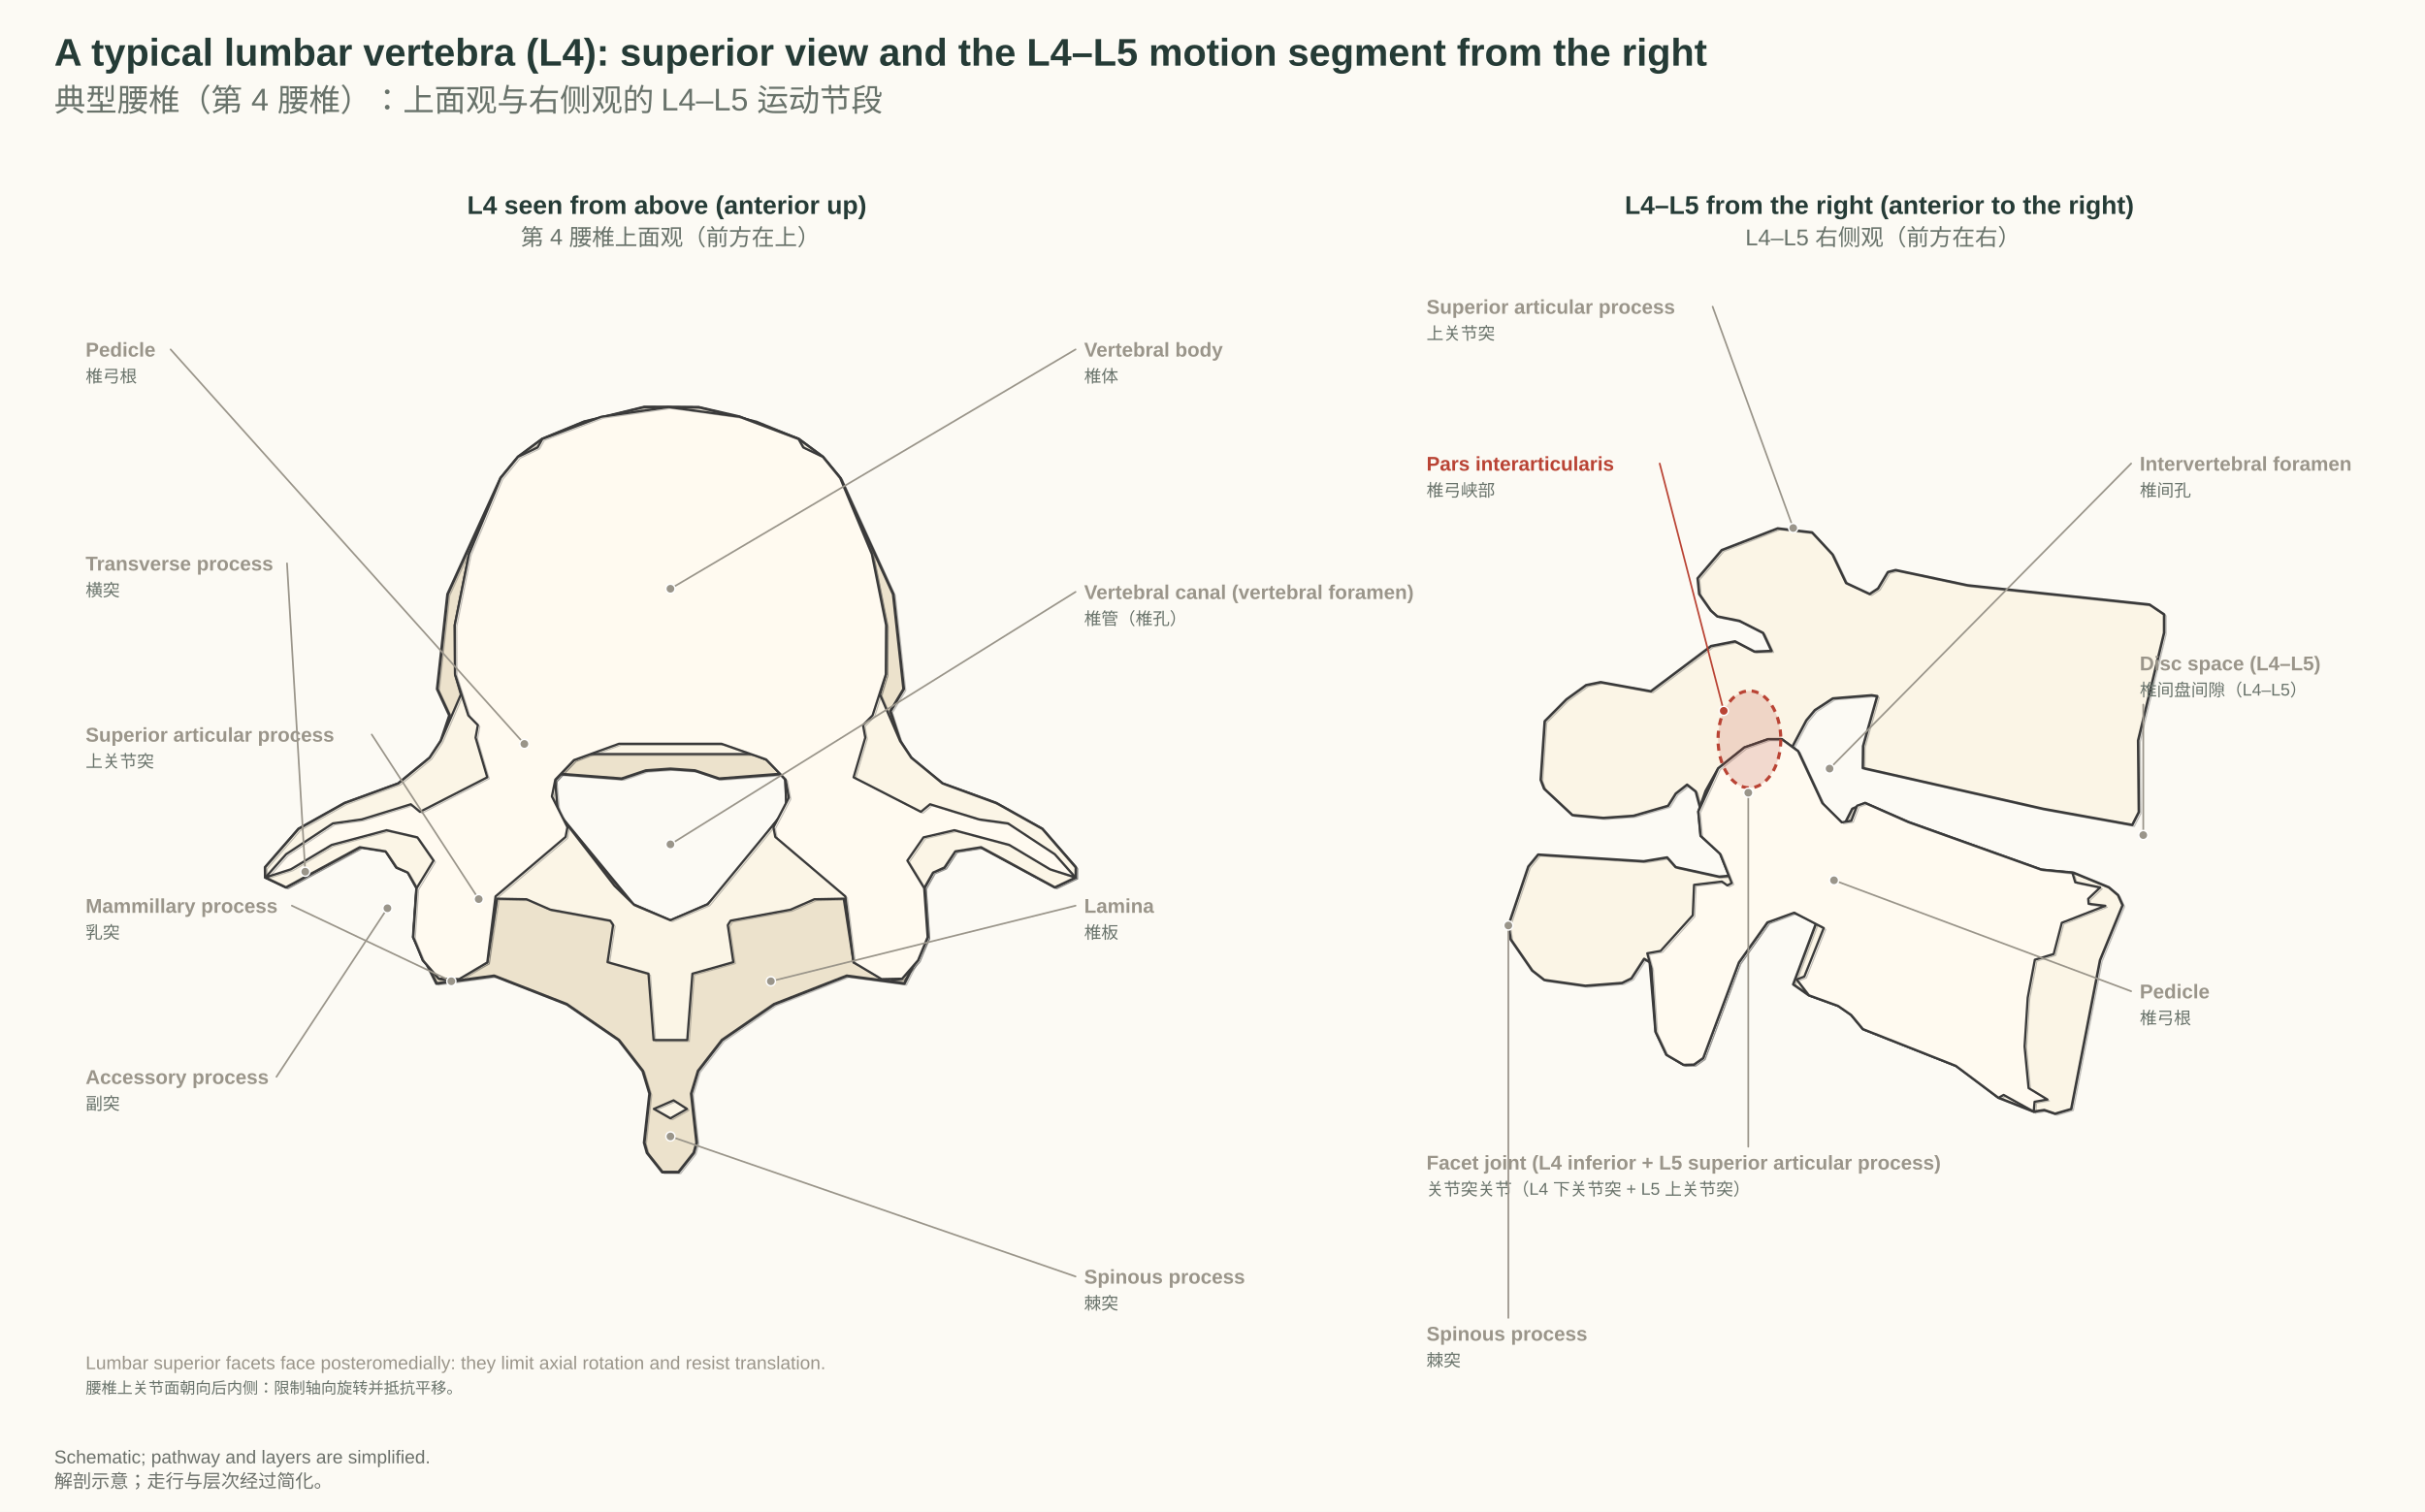
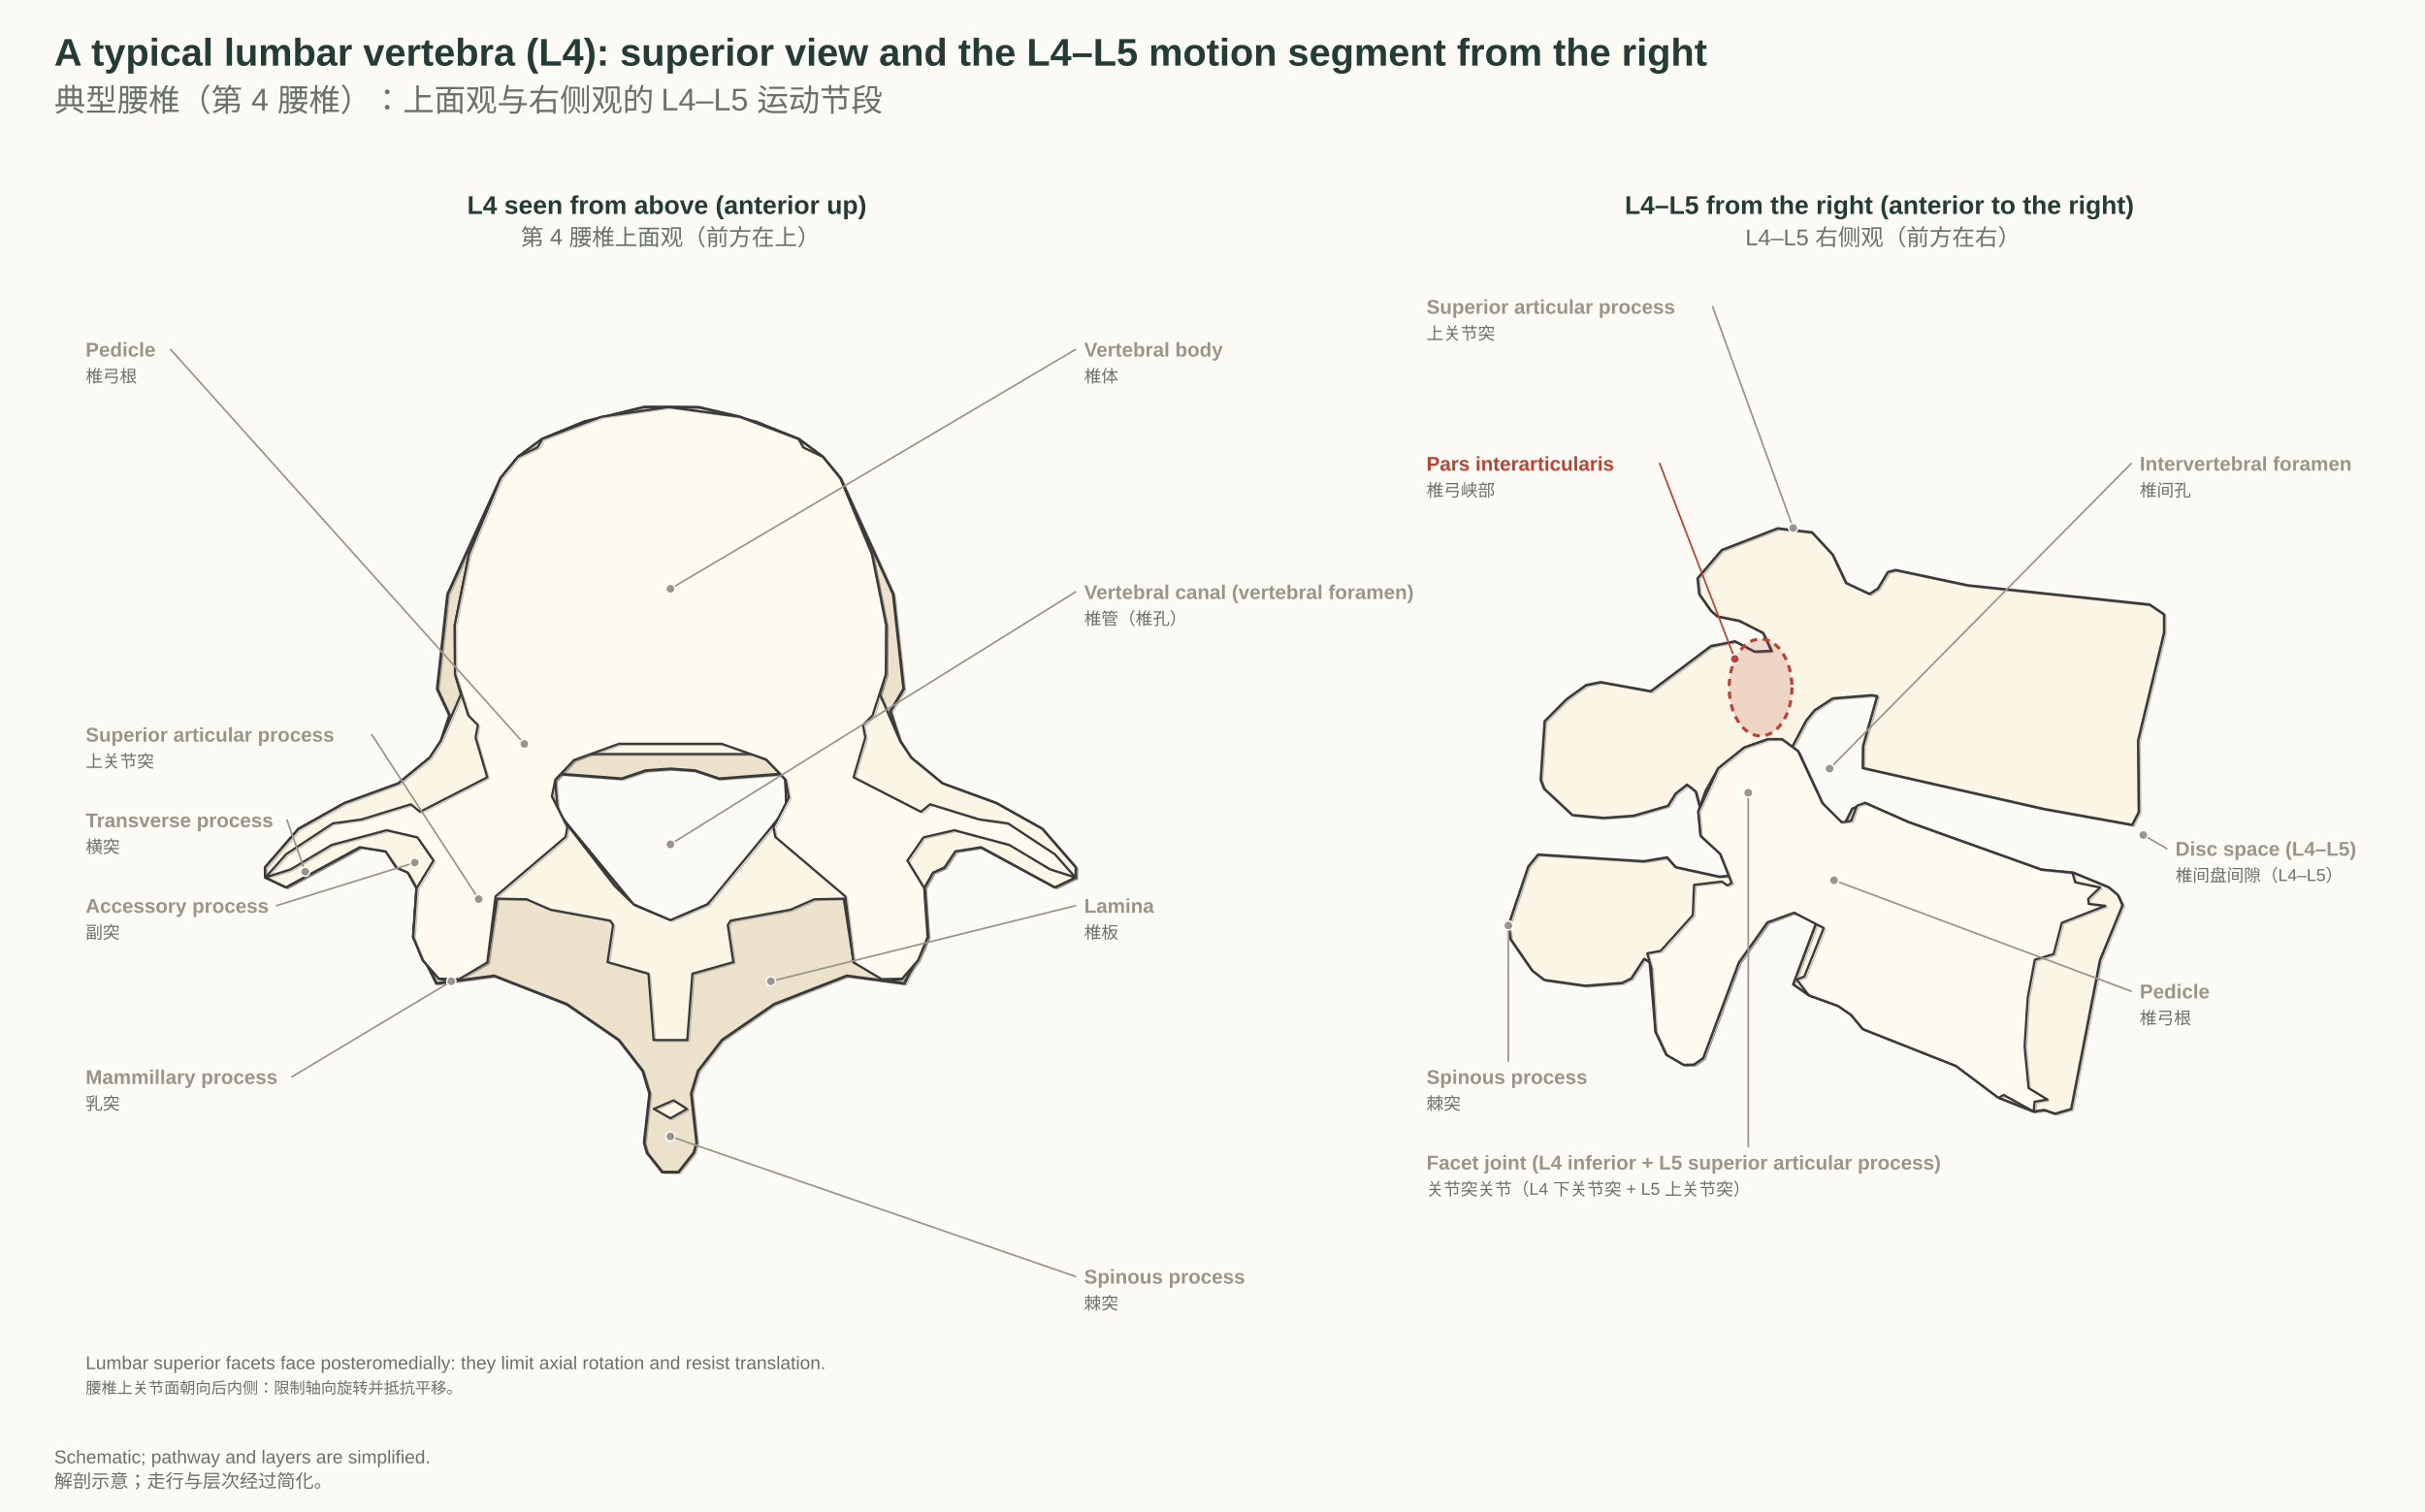
<svg xmlns="http://www.w3.org/2000/svg" width="1700" height="1060" viewBox="0 0 1700 1060" role="img" aria-label="A typical lumbar vertebra (L4): superior view and the L4–L5 motion segment from the right — 典型腰椎（第 4 腰椎）：上面观与右侧观的 L4–L5 运动节段">
  <style>text{font-family:Arial,"PingFang SC","Microsoft YaHei",sans-serif}</style>
  <defs />
  <rect width="100%" height="100%" fill="#fcfaf4" />
  <text class="fig-title" x="38" y="46" fill="#253b36" font-size="27" font-weight="700" aria-label="A typical lumbar vertebra (L4): superior view and the L4–L5 motion segment from the right — 典型腰椎（第 4 腰椎）：上面观与右侧观的 L4–L5 运动节段">
    <tspan x="38" dy="0" lang="en">A typical lumbar vertebra (L4): superior view and the L4–L5 motion segment from the right</tspan>
    <tspan x="38" dy="32" lang="zh-CN" font-size="22" font-weight="400" fill="#68726a">典型腰椎（第 4 腰椎）：上面观与右侧观的 L4–L5 运动节段</tspan>
  </text>
  <path d="M315.1,501.6 L309.1,519.4 L301.4,531.2 L279.2,549.4 L241.6,563.1 L209.3,581.2 L185.9,608.1 L186.0,615.2 L200.5,622.1 L252.8,593.8 L270.4,596.6 L277.9,608.2 L285.9,611.5 L292.1,622.7 L289.7,657.1 L306.0,689.6 L346.4,684.2 L397.3,704.1 L433.8,729.2 L450.6,750.9 L455.4,766.8 L451.6,801.2 L453.6,808.3 L464.3,821.8 L475.7,821.8 L486.4,808.3 L488.4,801.2 L484.6,766.8 L489.4,750.9 L506.2,729.2 L542.7,704.1 L593.6,684.2 L634.0,689.6 L650.3,657.1 L647.9,622.7 L654.1,611.5 L662.1,608.2 L669.6,596.6 L687.2,593.8 L739.5,622.1 L754.0,615.2 L754.1,608.1 L730.7,581.2 L698.4,563.1 L660.8,549.4 L638.6,531.2 L630.9,519.4 L624.2,498.7 L633.5,483.1 L626.2,416.6 L589.0,335.1 L576.8,320.3 L559.9,307.8 L518.4,292.2 L489.9,285.6 L451.7,285.4 L409.5,295.7 L380.1,307.8 L363.2,320.3 L351.0,335.1 L313.8,416.6 L306.5,483.1 L315.1,501.6Z M470.0,645.5 L444.0,634.2 L391.4,570.4 L388.7,563.6 L389.0,546.8 L392.9,542.7 L435.8,546.0 L452.8,540.3 L470.0,539.1 L487.2,540.3 L504.2,546.0 L547.1,542.7 L551.0,546.8 L551.3,563.6 L548.6,570.4 L509.2,621.1 L496.0,634.2 L470.0,645.5Z" fill="#ece2cc" stroke="#3A3A3A" stroke-width="2.0" stroke-linecap="round" stroke-linejoin="round" fill-rule="evenodd" />
  <path d="M315.1,501.6 L309.1,519.4 L301.4,531.2 L279.2,549.4 L241.6,563.1 L209.3,581.2 L185.9,608.1 L186.0,615.2 L200.5,622.1 L252.8,593.8 L270.4,596.6 L277.9,608.2 L285.9,611.5 L292.1,622.7 L289.7,657.1 L306.0,689.6 L346.4,684.2 L397.3,704.1 L433.8,729.2 L450.6,750.9 L455.4,766.8 L451.6,801.2 L453.6,808.3 L464.3,821.8 L475.7,821.8 L486.4,808.3 L488.4,801.2 L484.6,766.8 L489.4,750.9 L506.2,729.2 L542.7,704.1 L593.6,684.2 L634.0,689.6 L650.3,657.1 L647.9,622.7 L654.1,611.5 L662.1,608.2 L669.6,596.6 L687.2,593.8 L739.5,622.1 L754.0,615.2 L754.1,608.1 L730.7,581.2 L698.4,563.1 L660.8,549.4 L638.6,531.2 L630.9,519.4 L624.2,498.7 L633.5,483.1 L626.2,416.6 L589.0,335.1 L576.8,320.3 L559.9,307.8 L518.4,292.2 L489.9,285.6 L451.7,285.4 L409.5,295.7 L380.1,307.8 L363.2,320.3 L351.0,335.1 L313.8,416.6 L306.5,483.1 L315.1,501.6Z M470.0,645.5 L444.0,634.2 L391.4,570.4 L388.7,563.6 L389.0,546.8 L392.9,542.7 L435.8,546.0 L452.8,540.3 L470.0,539.1 L487.2,540.3 L504.2,546.0 L547.1,542.7 L551.0,546.8 L551.3,563.6 L548.6,570.4 L509.2,621.1 L496.0,634.2 L470.0,645.5Z" fill="none" stroke="#3A3A3A" stroke-width="1.00" stroke-linecap="round" stroke-linejoin="round" opacity="0.32" transform="translate(1.4,1.0)" />
  <path d="M185.9,608.1 L186.0,615.2 L200.5,622.1 L252.2,594.0 L270.3,596.9 L277.9,608.2 L285.9,611.8 L292.0,622.5 L289.7,657.1 L296.4,673.3 L307.6,686.2 L316.2,687.9 L341.6,674.8 L348.5,630.1 L369.1,630.5 L385.8,637.8 L427.8,645.5 L429.8,648.6 L425.9,674.6 L454.6,682.7 L458.2,729.2 L481.8,729.2 L485.4,682.7 L514.1,674.6 L510.2,648.6 L512.2,645.5 L554.2,637.8 L570.9,630.5 L591.5,630.1 L598.4,674.8 L623.8,687.9 L632.4,686.2 L643.6,673.3 L650.3,657.1 L648.0,622.5 L654.1,611.8 L662.1,608.2 L669.7,596.9 L687.8,594.0 L739.5,622.1 L754.0,615.2 L754.1,608.2 L730.7,581.2 L698.4,563.1 L660.7,549.3 L638.8,531.3 L631.0,519.6 L616.9,486.9 L621.0,472.8 L621.2,438.3 L611.2,388.5 L589.0,335.2 L576.8,320.3 L559.9,307.8 L530.4,295.7 L489.9,285.6 L468.6,285.4 L451.6,285.5 L409.6,295.7 L380.1,307.8 L363.2,320.3 L351.0,335.2 L328.8,388.5 L318.8,438.3 L319.0,472.8 L323.1,486.9 L309.0,519.6 L301.2,531.3 L279.3,549.3 L241.6,563.1 L209.3,581.2 L185.9,608.1Z M444.6,634.5 L430.8,621.1 L391.2,569.9 L389.1,547.1 L402.4,532.9 L412.7,528.7 L527.8,528.7 L537.3,532.7 L550.3,546.1 L551.3,563.3 L548.5,570.5 L496.2,634.0 L470.0,645.2 L444.6,634.5Z M458.4,777.5 L470.0,784.1 L481.6,777.5 L472.2,771.5 L458.4,777.5Z" fill="#FBF5E6" stroke="#3A3A3A" stroke-width="1.6" stroke-linecap="round" stroke-linejoin="round" fill-rule="evenodd" />
  <path d="M185.9,608.1 L186.0,615.2 L200.5,622.1 L252.2,594.0 L270.3,596.9 L277.9,608.2 L285.9,611.8 L292.0,622.5 L289.7,657.1 L296.4,673.3 L307.6,686.2 L316.2,687.9 L341.6,674.8 L348.5,630.1 L369.1,630.5 L385.8,637.8 L427.8,645.5 L429.8,648.6 L425.9,674.6 L454.6,682.7 L458.2,729.2 L481.8,729.2 L485.4,682.7 L514.1,674.6 L510.2,648.6 L512.2,645.5 L554.2,637.8 L570.9,630.5 L591.5,630.1 L598.4,674.8 L623.8,687.9 L632.4,686.2 L643.6,673.3 L650.3,657.1 L648.0,622.5 L654.1,611.8 L662.1,608.2 L669.7,596.9 L687.8,594.0 L739.5,622.1 L754.0,615.2 L754.1,608.2 L730.7,581.2 L698.4,563.1 L660.7,549.3 L638.8,531.3 L631.0,519.6 L616.9,486.9 L621.0,472.8 L621.2,438.3 L611.2,388.5 L589.0,335.2 L576.8,320.3 L559.9,307.8 L530.4,295.7 L489.9,285.6 L468.6,285.4 L451.6,285.5 L409.6,295.7 L380.1,307.8 L363.2,320.3 L351.0,335.2 L328.8,388.5 L318.8,438.3 L319.0,472.8 L323.1,486.9 L309.0,519.6 L301.2,531.3 L279.3,549.3 L241.6,563.1 L209.3,581.2 L185.9,608.1Z M444.6,634.5 L430.8,621.1 L391.2,569.9 L389.1,547.1 L402.4,532.9 L412.7,528.7 L527.8,528.7 L537.3,532.7 L550.3,546.1 L551.3,563.3 L548.5,570.5 L496.2,634.0 L470.0,645.2 L444.6,634.5Z M458.4,777.5 L470.0,784.1 L481.6,777.5 L472.2,771.5 L458.4,777.5Z" fill="none" stroke="#3A3A3A" stroke-width="0.80" stroke-linecap="round" stroke-linejoin="round" opacity="0.32" transform="translate(1.4,1.0)" />
  <path d="M186.1,615.2 L203.9,609.5 L232.5,592.4 L271.0,582.1 L292.6,587.1 L303.9,603.4 L292.1,622.7 L289.7,657.1 L296.4,673.3 L307.6,686.2 L321.9,686.5 L341.6,674.8 L347.4,628.5 L396.5,586.8 L397.8,580.0 L386.9,558.4 L389.3,546.6 L402.4,532.9 L433.9,521.5 L505.8,521.5 L537.1,532.5 L550.7,546.6 L553.0,559.3 L542.2,580.0 L543.5,586.8 L592.6,628.5 L598.4,674.8 L618.0,686.5 L632.4,686.2 L643.6,673.3 L650.3,657.1 L647.9,622.7 L636.1,603.4 L647.4,587.1 L669.0,582.1 L707.5,592.4 L736.1,609.5 L753.9,615.2 L739.4,598.9 L706.6,577.3 L686.4,574.5 L652.0,563.9 L645.6,569.2 L598.4,545.0 L606.6,517.2 L605.0,508.4 L611.7,501.6 L621.0,472.8 L621.2,438.4 L611.2,388.5 L589.0,335.2 L576.8,320.3 L563.1,313.7 L559.8,307.8 L518.4,292.2 L468.7,285.4 L421.6,292.2 L380.2,307.8 L376.9,313.7 L363.2,320.3 L351.0,335.2 L328.8,388.5 L318.8,438.4 L319.0,472.8 L328.3,501.6 L335.0,508.4 L333.4,517.2 L341.6,545.0 L294.4,569.2 L288.0,563.9 L253.6,574.5 L233.4,577.3 L200.6,598.9 L186.1,615.2Z" fill="#fffaf0" stroke="#3A3A3A" stroke-width="1.6" stroke-linecap="round" stroke-linejoin="round" fill-rule="evenodd" />
  <path d="M186.1,615.2 L203.9,609.5 L232.5,592.4 L271.0,582.1 L292.6,587.1 L303.9,603.4 L292.1,622.7 L289.7,657.1 L296.4,673.3 L307.6,686.2 L321.9,686.5 L341.6,674.8 L347.4,628.5 L396.5,586.8 L397.8,580.0 L386.9,558.4 L389.3,546.6 L402.4,532.9 L433.9,521.5 L505.8,521.5 L537.1,532.5 L550.7,546.6 L553.0,559.3 L542.2,580.0 L543.5,586.8 L592.6,628.5 L598.4,674.8 L618.0,686.5 L632.4,686.2 L643.6,673.3 L650.3,657.1 L647.9,622.7 L636.1,603.4 L647.4,587.1 L669.0,582.1 L707.5,592.4 L736.1,609.5 L753.9,615.2 L739.4,598.9 L706.6,577.3 L686.4,574.5 L652.0,563.9 L645.6,569.2 L598.4,545.0 L606.6,517.2 L605.0,508.4 L611.7,501.6 L621.0,472.8 L621.2,438.4 L611.2,388.5 L589.0,335.2 L576.8,320.3 L563.1,313.7 L559.8,307.8 L518.4,292.2 L468.7,285.4 L421.6,292.2 L380.2,307.8 L376.9,313.7 L363.2,320.3 L351.0,335.2 L328.8,388.5 L318.8,438.4 L319.0,472.8 L328.3,501.6 L335.0,508.4 L333.4,517.2 L341.6,545.0 L294.4,569.2 L288.0,563.9 L253.6,574.5 L233.4,577.3 L200.6,598.9 L186.1,615.2Z" fill="none" stroke="#3A3A3A" stroke-width="0.80" stroke-linecap="round" stroke-linejoin="round" opacity="0.32" transform="translate(1.4,1.0)" />
  <text x="470.0" y="150.0" font-size="18" fill="#253b36" text-anchor="middle" font-weight="700" aria-label="L4 seen from above (anterior up) — 第 4 腰椎上面观（前方在上）">
    <tspan x="470.0" dy="0" lang="en">L4 seen from above (anterior up)</tspan>
    <tspan x="470.0" dy="22" lang="zh-CN" font-size="16" font-weight="400" fill="#68726a">第 4 腰椎上面观（前方在上）</tspan>
  </text>
  <path d="M754.0,245.0 L470.0,412.8" fill="none" stroke="#9a958a" stroke-width="1.2" stroke-linecap="round" stroke-linejoin="round" />
  <circle cx="470.0" cy="412.8" r="3.2" fill="#9a958a" stroke="#fff" stroke-width="1" />
  <text x="760.0" y="250.0" font-size="14" fill="#9a958a" text-anchor="start" font-weight="600" aria-label="Vertebral body — 椎体">
    <tspan x="760.0" dy="0" lang="en">Vertebral body</tspan>
    <tspan x="760.0" dy="18" lang="zh-CN" font-size="12" font-weight="400" fill="#68726a">椎体</tspan>
  </text>
  <path d="M754.0,895.0 L470.0,796.8" fill="none" stroke="#9a958a" stroke-width="1.2" stroke-linecap="round" stroke-linejoin="round" />
  <circle cx="470.0" cy="796.8" r="3.2" fill="#9a958a" stroke="#fff" stroke-width="1" />
  <text x="760.0" y="900.0" font-size="14" fill="#9a958a" text-anchor="start" font-weight="600" aria-label="Spinous process — 棘突">
    <tspan x="760.0" dy="0" lang="en">Spinous process</tspan>
    <tspan x="760.0" dy="18" lang="zh-CN" font-size="12" font-weight="400" fill="#68726a">棘突</tspan>
  </text>
-   <path d="M201.2,395.0 L214.0,611.2" fill="none" stroke="#9a958a" stroke-width="1.2" stroke-linecap="round" stroke-linejoin="round" />
+   <path d="M201.2,575.0 L214.0,611.2" fill="none" stroke="#9a958a" stroke-width="1.2" stroke-linecap="round" stroke-linejoin="round" />
  <circle cx="214.0" cy="611.2" r="3.2" fill="#9a958a" stroke="#fff" stroke-width="1" />
-   <text x="60.0" y="400.0" font-size="14" fill="#9a958a" text-anchor="start" font-weight="600" aria-label="Transverse process — 横突">
+   <text x="60.0" y="580.0" font-size="14" fill="#9a958a" text-anchor="start" font-weight="600" aria-label="Transverse process — 横突">
    <tspan x="60.0" dy="0" lang="en">Transverse process</tspan>
    <tspan x="60.0" dy="18" lang="zh-CN" font-size="12" font-weight="400" fill="#68726a">横突</tspan>
  </text>
  <path d="M119.6,245.0 L367.6,521.6" fill="none" stroke="#9a958a" stroke-width="1.2" stroke-linecap="round" stroke-linejoin="round" />
  <circle cx="367.6" cy="521.6" r="3.2" fill="#9a958a" stroke="#fff" stroke-width="1" />
  <text x="60.0" y="250.0" font-size="14" fill="#9a958a" text-anchor="start" font-weight="600" aria-label="Pedicle — 椎弓根">
    <tspan x="60.0" dy="0" lang="en">Pedicle</tspan>
    <tspan x="60.0" dy="18" lang="zh-CN" font-size="12" font-weight="400" fill="#68726a">椎弓根</tspan>
  </text>
  <path d="M754.0,635.0 L540.4,688.0" fill="none" stroke="#9a958a" stroke-width="1.2" stroke-linecap="round" stroke-linejoin="round" />
  <circle cx="540.4" cy="688.0" r="3.2" fill="#9a958a" stroke="#fff" stroke-width="1" />
  <text x="760.0" y="640.0" font-size="14" fill="#9a958a" text-anchor="start" font-weight="600" aria-label="Lamina — 椎板">
    <tspan x="760.0" dy="0" lang="en">Lamina</tspan>
    <tspan x="760.0" dy="18" lang="zh-CN" font-size="12" font-weight="400" fill="#68726a">椎板</tspan>
  </text>
  <path d="M260.6,515.0 L335.6,630.4" fill="none" stroke="#9a958a" stroke-width="1.2" stroke-linecap="round" stroke-linejoin="round" />
  <circle cx="335.6" cy="630.4" r="3.2" fill="#9a958a" stroke="#fff" stroke-width="1" />
  <text x="60.0" y="520.0" font-size="14" fill="#9a958a" text-anchor="start" font-weight="600" aria-label="Superior articular process — 上关节突">
    <tspan x="60.0" dy="0" lang="en">Superior articular process</tspan>
    <tspan x="60.0" dy="18" lang="zh-CN" font-size="12" font-weight="400" fill="#68726a">上关节突</tspan>
  </text>
-   <path d="M204.6,635.0 L316.4,688.0" fill="none" stroke="#9a958a" stroke-width="1.2" stroke-linecap="round" stroke-linejoin="round" />
+   <path d="M204.6,755.0 L316.4,688.0" fill="none" stroke="#9a958a" stroke-width="1.2" stroke-linecap="round" stroke-linejoin="round" />
  <circle cx="316.4" cy="688.0" r="3.2" fill="#9a958a" stroke="#fff" stroke-width="1" />
-   <text x="60.0" y="640.0" font-size="14" fill="#9a958a" text-anchor="start" font-weight="600" aria-label="Mammillary process — 乳突">
+   <text x="60.0" y="760.0" font-size="14" fill="#9a958a" text-anchor="start" font-weight="600" aria-label="Mammillary process — 乳突">
    <tspan x="60.0" dy="0" lang="en">Mammillary process</tspan>
    <tspan x="60.0" dy="18" lang="zh-CN" font-size="12" font-weight="400" fill="#68726a">乳突</tspan>
  </text>
-   <path d="M193.8,755.0 L271.6,636.8" fill="none" stroke="#9a958a" stroke-width="1.2" stroke-linecap="round" stroke-linejoin="round" />
-   <circle cx="271.6" cy="636.8" r="3.2" fill="#9a958a" stroke="#fff" stroke-width="1" />
-   <text x="60.0" y="760.0" font-size="14" fill="#9a958a" text-anchor="start" font-weight="600" aria-label="Accessory process — 副突">
+   <path d="M193.8,635.0 L290.8,604.8" fill="none" stroke="#9a958a" stroke-width="1.2" stroke-linecap="round" stroke-linejoin="round" />
+   <circle cx="290.8" cy="604.8" r="3.2" fill="#9a958a" stroke="#fff" stroke-width="1" />
+   <text x="60.0" y="640.0" font-size="14" fill="#9a958a" text-anchor="start" font-weight="600" aria-label="Accessory process — 副突">
    <tspan x="60.0" dy="0" lang="en">Accessory process</tspan>
    <tspan x="60.0" dy="18" lang="zh-CN" font-size="12" font-weight="400" fill="#68726a">副突</tspan>
  </text>
  <path d="M754.0,415.0 L470.0,592.0" fill="none" stroke="#9a958a" stroke-width="1.2" stroke-linecap="round" stroke-linejoin="round" />
  <circle cx="470.0" cy="592.0" r="3.2" fill="#9a958a" stroke="#fff" stroke-width="1" />
  <text x="760.0" y="420.0" font-size="14" fill="#9a958a" text-anchor="start" font-weight="600" aria-label="Vertebral canal (vertebral foramen) — 椎管（椎孔）">
    <tspan x="760.0" dy="0" lang="en">Vertebral canal (vertebral foramen)</tspan>
    <tspan x="760.0" dy="18" lang="zh-CN" font-size="12" font-weight="400" fill="#68726a">椎管（椎孔）</tspan>
  </text>
-   <text x="60.0" y="960.0" font-size="13" fill="#9a958a" text-anchor="start" font-weight="400" aria-label="Lumbar superior facets face posteromedially: they limit axial rotation and resist translation. — 腰椎上关节面朝向后内侧：限制轴向旋转并抵抗平移。">
+   <text x="60.0" y="960.0" font-size="13" fill="#68726a" text-anchor="start" font-weight="400" aria-label="Lumbar superior facets face posteromedially: they limit axial rotation and resist translation. — 腰椎上关节面朝向后内侧：限制轴向旋转并抵抗平移。">
    <tspan x="60.0" dy="0" lang="en">Lumbar superior facets face posteromedially: they limit axial rotation and resist translation.</tspan>
    <tspan x="60.0" dy="17" lang="zh-CN" font-size="11" font-weight="400" fill="#68726a">腰椎上关节面朝向后内侧：限制轴向旋转并抵抗平移。</tspan>
  </text>
  <path d="M1111.9,480.4 L1098.1,490.4 L1082.9,505.7 L1080.1,546.8 L1082.5,553.0 L1102.3,571.5 L1124.0,573.5 L1145.2,572.0 L1169.4,565.0 L1174.8,556.4 L1182.7,550.2 L1188.8,555.0 L1196.9,585.4 L1211.6,593.4 L1220.0,590.9 L1236.6,568.1 L1248.5,538.7 L1266.3,505.1 L1272.3,497.9 L1284.9,489.7 L1312.1,487.5 L1316.0,488.1 L1306.1,523.1 L1305.9,538.5 L1432.3,567.1 L1494.8,578.4 L1499.4,569.4 L1498.9,519.2 L1517.1,443.7 L1517.1,430.8 L1506.9,423.9 L1379.4,410.4 L1328.9,399.7 L1323.5,401.1 L1316.6,412.6 L1310.7,416.5 L1294.2,408.8 L1284.7,388.8 L1270.3,373.3 L1246.2,370.5 L1207.0,385.7 L1190.1,405.5 L1191.2,416.5 L1199.3,428.1 L1203.9,432.2 L1219.3,435.3 L1236.0,443.8 L1241.9,456.4 L1230.0,456.9 L1216.3,449.7 L1199.5,453.0 L1157.3,484.7 L1122.1,478.3 L1111.9,480.4Z" fill="#FBF5E6" stroke="#3A3A3A" stroke-width="1.8" stroke-linecap="round" stroke-linejoin="round" fill-rule="evenodd" />
  <path d="M1111.9,480.4 L1098.1,490.4 L1082.9,505.7 L1080.1,546.8 L1082.5,553.0 L1102.3,571.5 L1124.0,573.5 L1145.2,572.0 L1169.4,565.0 L1174.8,556.4 L1182.7,550.2 L1188.8,555.0 L1196.9,585.4 L1211.6,593.4 L1220.0,590.9 L1236.6,568.1 L1248.5,538.7 L1266.3,505.1 L1272.3,497.9 L1284.9,489.7 L1312.1,487.5 L1316.0,488.1 L1306.1,523.1 L1305.9,538.5 L1432.3,567.1 L1494.8,578.4 L1499.4,569.4 L1498.9,519.2 L1517.1,443.7 L1517.1,430.8 L1506.9,423.9 L1379.4,410.4 L1328.9,399.7 L1323.5,401.1 L1316.6,412.6 L1310.7,416.5 L1294.2,408.8 L1284.7,388.8 L1270.3,373.3 L1246.2,370.5 L1207.0,385.7 L1190.1,405.5 L1191.2,416.5 L1199.3,428.1 L1203.9,432.2 L1219.3,435.3 L1236.0,443.8 L1241.9,456.4 L1230.0,456.9 L1216.3,449.7 L1199.5,453.0 L1157.3,484.7 L1122.1,478.3 L1111.9,480.4Z" fill="none" stroke="#3A3A3A" stroke-width="0.90" stroke-linecap="round" stroke-linejoin="round" opacity="0.32" transform="translate(1.4,1.0)" />
  <path d="M1071.4,607.6 L1057.5,648.8 L1059.0,658.6 L1074.1,680.5 L1082.6,687.1 L1111.4,691.2 L1137.2,689.2 L1143.7,686.0 L1152.6,672.3 L1156.5,674.6 L1160.6,723.4 L1168.2,739.5 L1180.3,746.6 L1187.5,746.4 L1193.9,741.8 L1218.8,675.1 L1239.2,646.5 L1257.0,639.5 L1273.2,647.2 L1257.1,690.2 L1268.0,697.8 L1288.5,705.2 L1297.6,711.5 L1305.9,721.5 L1371.2,747.3 L1401.0,769.7 L1425.7,779.4 L1433.1,778.3 L1440.7,780.9 L1452.0,777.6 L1472.2,673.2 L1488.0,634.7 L1484.8,627.6 L1478.3,622.1 L1453.6,611.9 L1431.2,609.8 L1337.7,576.3 L1307.5,563.0 L1298.5,567.1 L1293.3,577.3 L1290.9,576.6 L1277.4,563.2 L1260.5,526.7 L1249.1,518.3 L1239.5,518.3 L1222.9,524.1 L1204.5,538.8 L1195.7,554.6 L1190.6,569.0 L1192.2,586.0 L1205.9,598.5 L1212.3,614.1 L1205.2,614.7 L1174.7,608.0 L1168.7,601.2 L1152.3,603.9 L1078.3,599.2 L1071.4,607.6Z" fill="#FBF5E6" stroke="#3A3A3A" stroke-width="1.8" stroke-linecap="round" stroke-linejoin="round" fill-rule="evenodd" />
  <path d="M1071.4,607.6 L1057.5,648.8 L1059.0,658.6 L1074.1,680.5 L1082.6,687.1 L1111.4,691.2 L1137.2,689.2 L1143.7,686.0 L1152.6,672.3 L1156.5,674.6 L1160.6,723.4 L1168.2,739.5 L1180.3,746.6 L1187.5,746.4 L1193.9,741.8 L1218.8,675.1 L1239.2,646.5 L1257.0,639.5 L1273.2,647.2 L1257.1,690.2 L1268.0,697.8 L1288.5,705.2 L1297.6,711.5 L1305.9,721.5 L1371.2,747.3 L1401.0,769.7 L1425.7,779.4 L1433.1,778.3 L1440.7,780.9 L1452.0,777.6 L1472.2,673.2 L1488.0,634.7 L1484.8,627.6 L1478.3,622.1 L1453.6,611.9 L1431.2,609.8 L1337.7,576.3 L1307.5,563.0 L1298.5,567.1 L1293.3,577.3 L1290.9,576.6 L1277.4,563.2 L1260.5,526.7 L1249.1,518.3 L1239.5,518.3 L1222.9,524.1 L1204.5,538.8 L1195.7,554.6 L1190.6,569.0 L1192.2,586.0 L1205.9,598.5 L1212.3,614.1 L1205.2,614.7 L1174.7,608.0 L1168.7,601.2 L1152.3,603.9 L1078.3,599.2 L1071.4,607.6Z" fill="none" stroke="#3A3A3A" stroke-width="0.90" stroke-linecap="round" stroke-linejoin="round" opacity="0.32" transform="translate(1.4,1.0)" />
  <path d="M1154.8,668.4 L1157.7,679.1 L1160.7,723.5 L1168.2,739.5 L1180.3,746.6 L1187.5,746.4 L1194.0,741.8 L1219.0,674.8 L1239.0,646.7 L1257.8,639.9 L1278.5,650.7 L1264.9,684.7 L1259.5,686.8 L1268.0,697.8 L1288.6,705.3 L1297.7,711.6 L1305.9,721.5 L1371.1,747.3 L1401.0,769.7 L1404.6,767.7 L1425.7,779.4 L1426.3,772.5 L1435.3,770.9 L1422.1,762.9 L1419.3,733.7 L1421.5,699.5 L1426.5,672.9 L1439.7,668.9 L1445.4,647.0 L1475.9,635.1 L1464.2,633.7 L1463.9,630.2 L1472.3,622.2 L1454.8,618.6 L1452.8,611.9 L1430.9,609.7 L1337.8,576.4 L1307.5,563.0 L1301.9,564.9 L1297.8,575.5 L1291.1,576.6 L1277.5,563.1 L1260.5,526.7 L1249.1,518.3 L1239.5,518.3 L1222.9,524.1 L1204.5,538.8 L1190.6,569.0 L1192.2,586.0 L1205.9,598.7 L1214.0,619.2 L1210.9,620.8 L1207.1,618.1 L1187.6,620.4 L1186.7,641.7 L1164.2,666.7 L1154.8,668.4Z" fill="#fffaf0" stroke="#3A3A3A" stroke-width="1.6" stroke-linecap="round" stroke-linejoin="round" fill-rule="evenodd" />
  <path d="M1154.8,668.4 L1157.7,679.1 L1160.7,723.5 L1168.2,739.5 L1180.3,746.6 L1187.5,746.4 L1194.0,741.8 L1219.0,674.8 L1239.0,646.7 L1257.8,639.9 L1278.5,650.7 L1264.9,684.7 L1259.5,686.8 L1268.0,697.8 L1288.6,705.3 L1297.7,711.6 L1305.9,721.5 L1371.1,747.3 L1401.0,769.7 L1404.6,767.7 L1425.7,779.4 L1426.3,772.5 L1435.3,770.9 L1422.1,762.9 L1419.3,733.7 L1421.5,699.5 L1426.5,672.9 L1439.7,668.9 L1445.4,647.0 L1475.9,635.1 L1464.2,633.7 L1463.9,630.2 L1472.3,622.2 L1454.8,618.6 L1452.8,611.9 L1430.9,609.7 L1337.8,576.4 L1307.5,563.0 L1301.9,564.9 L1297.8,575.5 L1291.1,576.6 L1277.5,563.1 L1260.5,526.7 L1249.1,518.3 L1239.5,518.3 L1222.9,524.1 L1204.5,538.8 L1190.6,569.0 L1192.2,586.0 L1205.9,598.7 L1214.0,619.2 L1210.9,620.8 L1207.1,618.1 L1187.6,620.4 L1186.7,641.7 L1164.2,666.7 L1154.8,668.4Z" fill="none" stroke="#3A3A3A" stroke-width="0.80" stroke-linecap="round" stroke-linejoin="round" opacity="0.32" transform="translate(1.4,1.0)" />
  <text x="1320.0" y="150.0" font-size="18" fill="#253b36" text-anchor="middle" font-weight="700" aria-label="L4–L5 from the right (anterior to the right) — L4–L5 右侧观（前方在右）">
    <tspan x="1320.0" dy="0" lang="en">L4–L5 from the right (anterior to the right)</tspan>
    <tspan x="1320.0" dy="22" lang="zh-CN" font-size="16" font-weight="400" fill="#68726a">L4–L5 右侧观（前方在右）</tspan>
  </text>
-   <ellipse cx="1226.4" cy="518.4" rx="22" ry="34" fill="#b94334" fill-opacity=".18" stroke="#b94334" stroke-width="2.2" stroke-dasharray="5 4" />
-   <path d="M1163.5,325.0 L1208.4,498.4" fill="none" stroke="#b94334" stroke-width="1.2" stroke-linecap="round" stroke-linejoin="round" />
-   <circle cx="1208.4" cy="498.4" r="3.2" fill="#b94334" stroke="#fff" stroke-width="1" />
+   <ellipse cx="1234.2" cy="482.0" rx="22" ry="34" fill="#b94334" fill-opacity=".18" stroke="#b94334" stroke-width="2.2" stroke-dasharray="5 4" />
+   <path d="M1163.5,325.0 L1216.2,462.0" fill="none" stroke="#b94334" stroke-width="1.2" stroke-linecap="round" stroke-linejoin="round" />
+   <circle cx="1216.2" cy="462.0" r="3.2" fill="#b94334" stroke="#fff" stroke-width="1" />
  <text x="1000.0" y="330.0" font-size="14" fill="#b94334" text-anchor="start" font-weight="600" aria-label="Pars interarticularis — 椎弓峡部">
    <tspan x="1000.0" dy="0" lang="en">Pars interarticularis</tspan>
    <tspan x="1000.0" dy="18" lang="zh-CN" font-size="12" font-weight="400" fill="#68726a">椎弓峡部</tspan>
  </text>
  <path d="M1225.6,804.0 L1225.6,555.8" fill="none" stroke="#9a958a" stroke-width="1.2" stroke-linecap="round" stroke-linejoin="round" />
  <circle cx="1225.6" cy="555.8" r="3.2" fill="#9a958a" stroke="#fff" stroke-width="1" />
  <text x="1000.0" y="820.0" font-size="14" fill="#9a958a" text-anchor="start" font-weight="600" aria-label="Facet joint (L4 inferior + L5 superior articular process) — 关节突关节（L4 下关节突 + L5 上关节突）">
    <tspan x="1000.0" dy="0" lang="en">Facet joint (L4 inferior + L5 superior articular process)</tspan>
    <tspan x="1000.0" dy="18" lang="zh-CN" font-size="12" font-weight="400" fill="#68726a">关节突关节（L4 下关节突 + L5 上关节突）</tspan>
  </text>
  <path d="M1494.0,325.0 L1282.6,538.9" fill="none" stroke="#9a958a" stroke-width="1.2" stroke-linecap="round" stroke-linejoin="round" />
  <circle cx="1282.6" cy="538.9" r="3.2" fill="#9a958a" stroke="#fff" stroke-width="1" />
  <text x="1500.0" y="330.0" font-size="14" fill="#9a958a" text-anchor="start" font-weight="600" aria-label="Intervertebral foramen — 椎间孔">
    <tspan x="1500.0" dy="0" lang="en">Intervertebral foramen</tspan>
    <tspan x="1500.0" dy="18" lang="zh-CN" font-size="12" font-weight="400" fill="#68726a">椎间孔</tspan>
  </text>
-   <path d="M1502.5,494.0 L1502.5,585.5" fill="none" stroke="#9a958a" stroke-width="1.2" stroke-linecap="round" stroke-linejoin="round" />
+   <path d="M1519.0,595.0 L1502.5,585.5" fill="none" stroke="#9a958a" stroke-width="1.2" stroke-linecap="round" stroke-linejoin="round" />
  <circle cx="1502.5" cy="585.5" r="3.2" fill="#9a958a" stroke="#fff" stroke-width="1" />
-   <text x="1500.0" y="470.0" font-size="14" fill="#9a958a" text-anchor="start" font-weight="600" aria-label="Disc space (L4–L5) — 椎间盘间隙（L4–L5）">
-     <tspan x="1500.0" dy="0" lang="en">Disc space (L4–L5)</tspan>
-     <tspan x="1500.0" dy="18" lang="zh-CN" font-size="12" font-weight="400" fill="#68726a">椎间盘间隙（L4–L5）</tspan>
+   <text x="1525.0" y="600.0" font-size="14" fill="#9a958a" text-anchor="start" font-weight="600" aria-label="Disc space (L4–L5) — 椎间盘间隙（L4–L5）">
+     <tspan x="1525.0" dy="0" lang="en">Disc space (L4–L5)</tspan>
+     <tspan x="1525.0" dy="18" lang="zh-CN" font-size="12" font-weight="400" fill="#68726a">椎间盘间隙（L4–L5）</tspan>
  </text>
  <path d="M1200.6,215.0 L1257.1,370.2" fill="none" stroke="#9a958a" stroke-width="1.2" stroke-linecap="round" stroke-linejoin="round" />
  <circle cx="1257.1" cy="370.2" r="3.2" fill="#9a958a" stroke="#fff" stroke-width="1" />
  <text x="1000.0" y="220.0" font-size="14" fill="#9a958a" text-anchor="start" font-weight="600" aria-label="Superior articular process — 上关节突">
    <tspan x="1000.0" dy="0" lang="en">Superior articular process</tspan>
    <tspan x="1000.0" dy="18" lang="zh-CN" font-size="12" font-weight="400" fill="#68726a">上关节突</tspan>
  </text>
-   <path d="M1057.4,924.0 L1057.4,648.9" fill="none" stroke="#9a958a" stroke-width="1.2" stroke-linecap="round" stroke-linejoin="round" />
+   <path d="M1057.4,744.0 L1057.4,648.9" fill="none" stroke="#9a958a" stroke-width="1.2" stroke-linecap="round" stroke-linejoin="round" />
  <circle cx="1057.4" cy="648.9" r="3.2" fill="#9a958a" stroke="#fff" stroke-width="1" />
-   <text x="1000.0" y="940.0" font-size="14" fill="#9a958a" text-anchor="start" font-weight="600" aria-label="Spinous process — 棘突">
+   <text x="1000.0" y="760.0" font-size="14" fill="#9a958a" text-anchor="start" font-weight="600" aria-label="Spinous process — 棘突">
    <tspan x="1000.0" dy="0" lang="en">Spinous process</tspan>
    <tspan x="1000.0" dy="18" lang="zh-CN" font-size="12" font-weight="400" fill="#68726a">棘突</tspan>
  </text>
  <path d="M1494.0,695.0 L1285.7,617.2" fill="none" stroke="#9a958a" stroke-width="1.2" stroke-linecap="round" stroke-linejoin="round" />
  <circle cx="1285.7" cy="617.2" r="3.2" fill="#9a958a" stroke="#fff" stroke-width="1" />
  <text x="1500.0" y="700.0" font-size="14" fill="#9a958a" text-anchor="start" font-weight="600" aria-label="Pedicle — 椎弓根">
    <tspan x="1500.0" dy="0" lang="en">Pedicle</tspan>
    <tspan x="1500.0" dy="18" lang="zh-CN" font-size="12" font-weight="400" fill="#68726a">椎弓根</tspan>
  </text>
  <text class="fig-foot" x="38" y="1026" font-size="13" fill="#6b706a">
    <tspan x="38" dy="0" lang="en">Schematic; pathway and layers are simplified.</tspan>
    <tspan x="38" dy="17" lang="zh-CN">解剖示意；走行与层次经过简化。</tspan>
  </text>
</svg>
